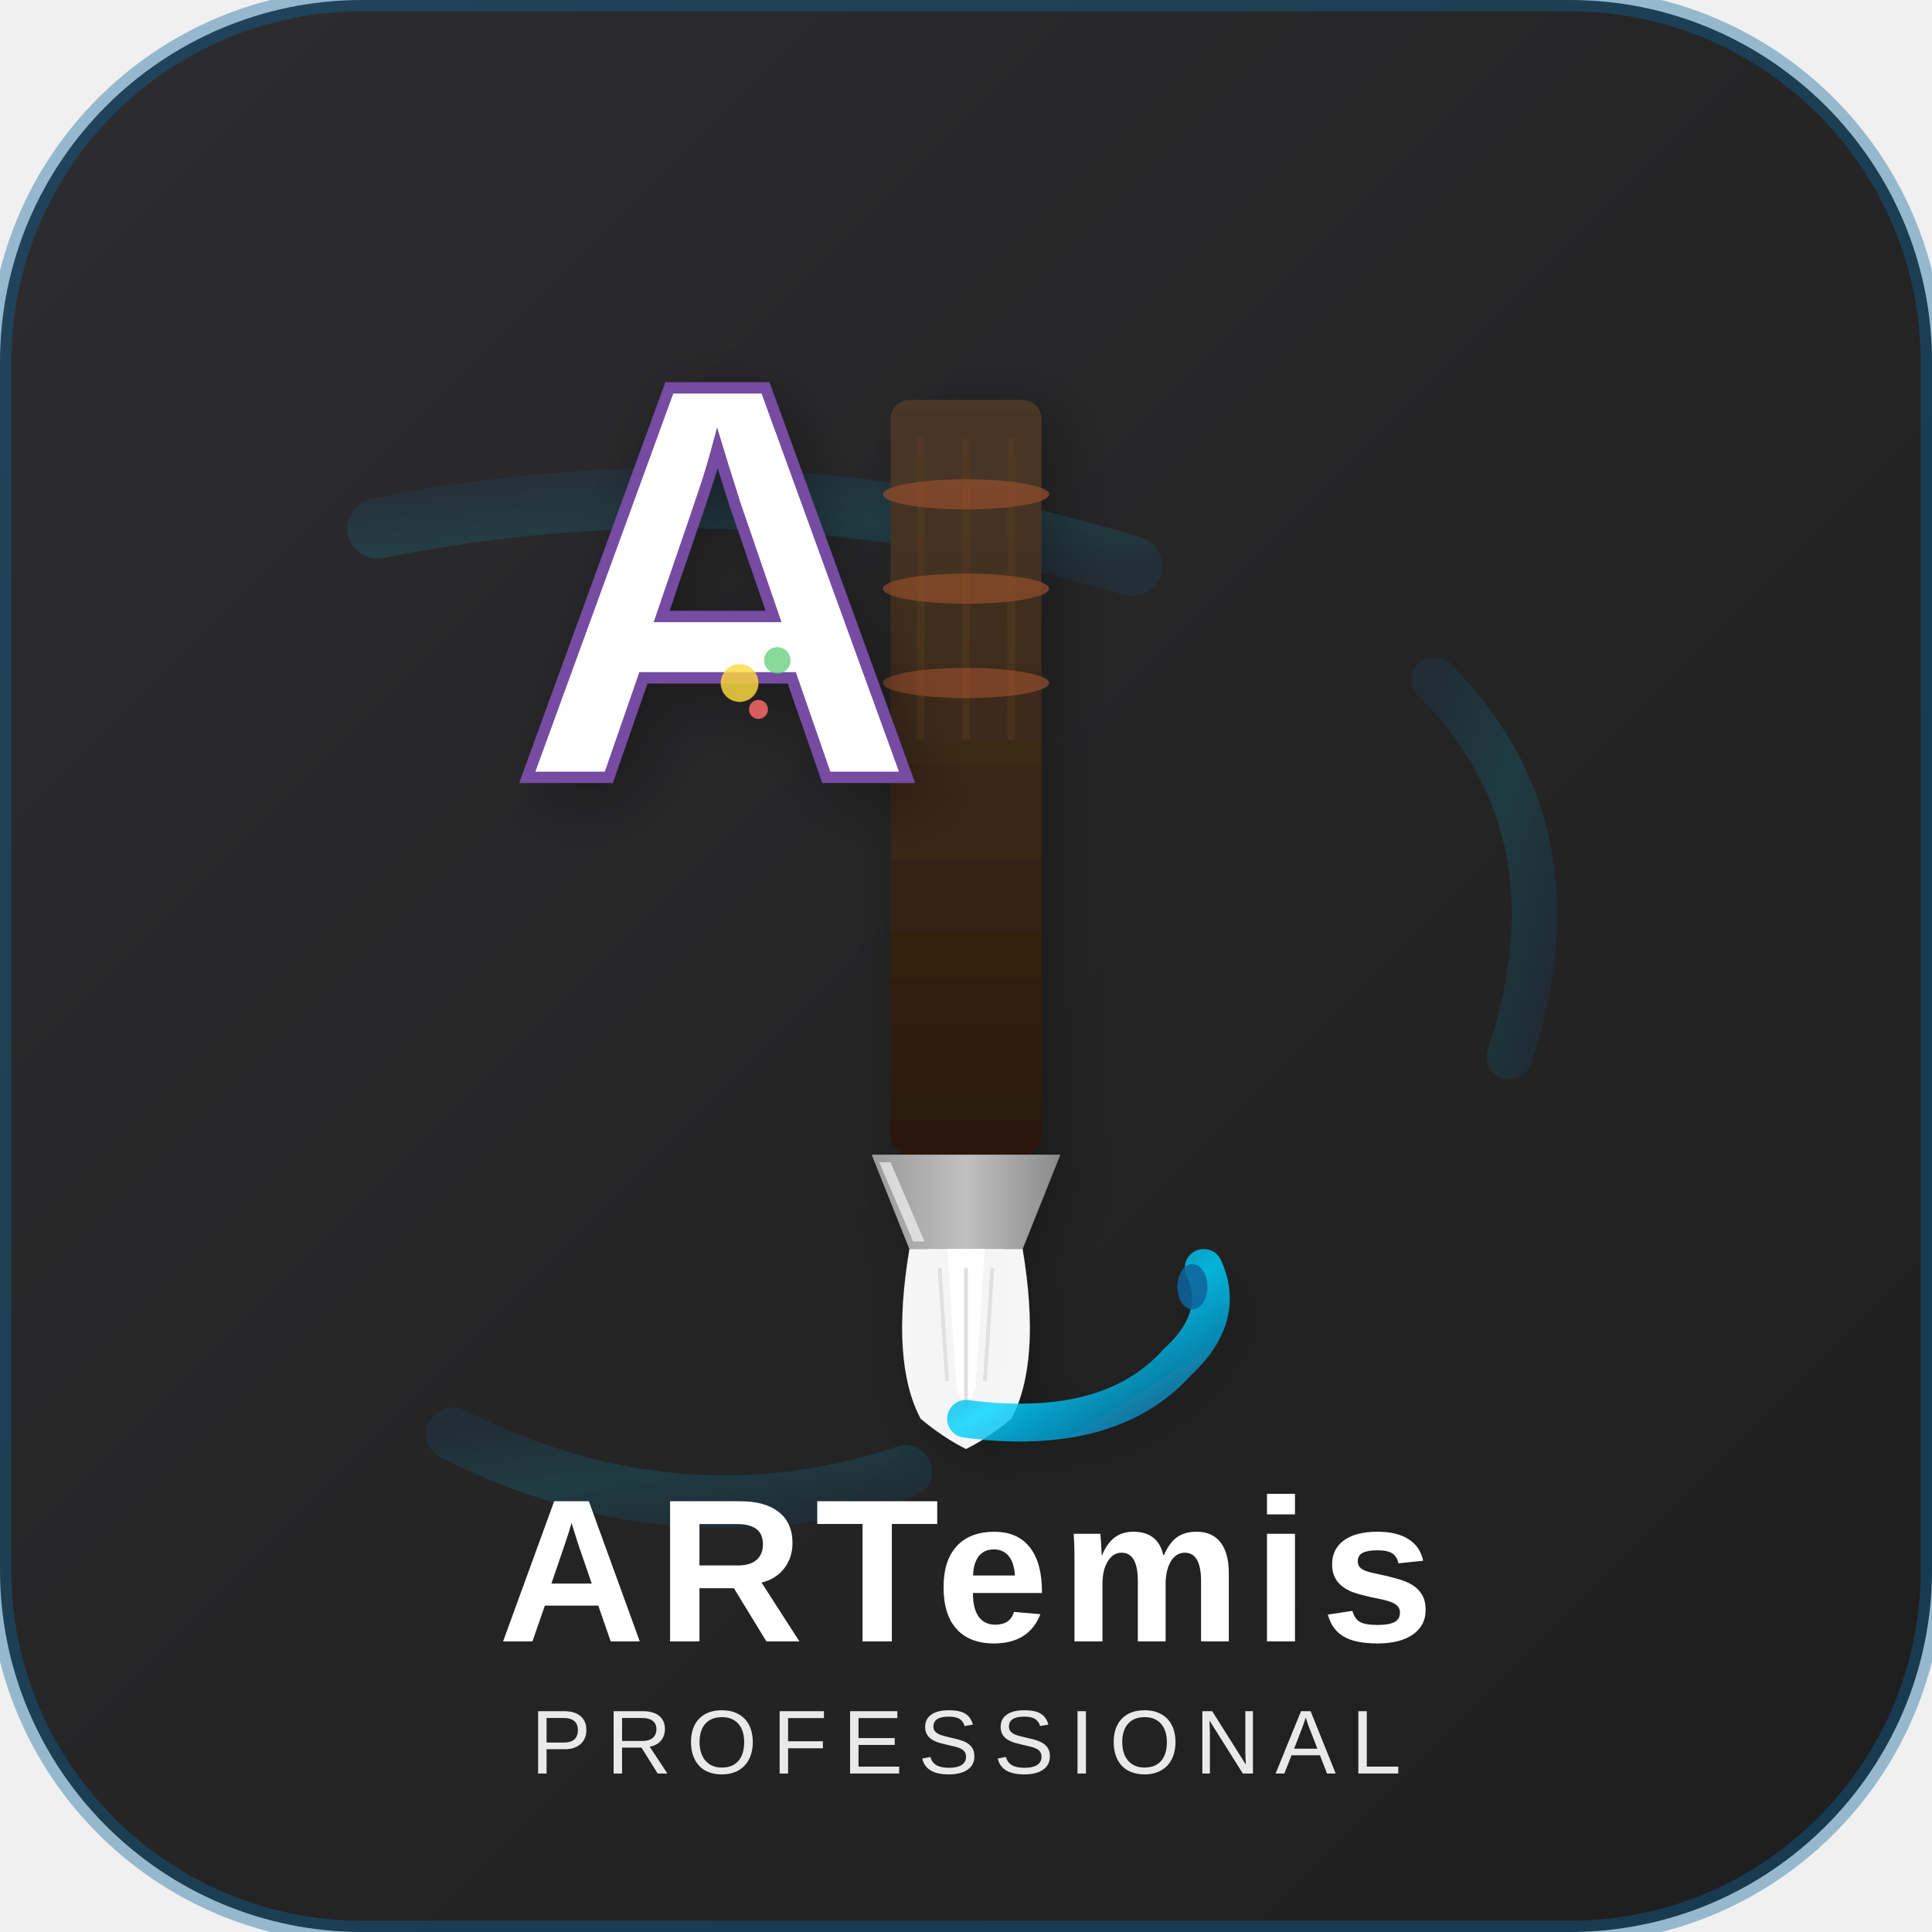
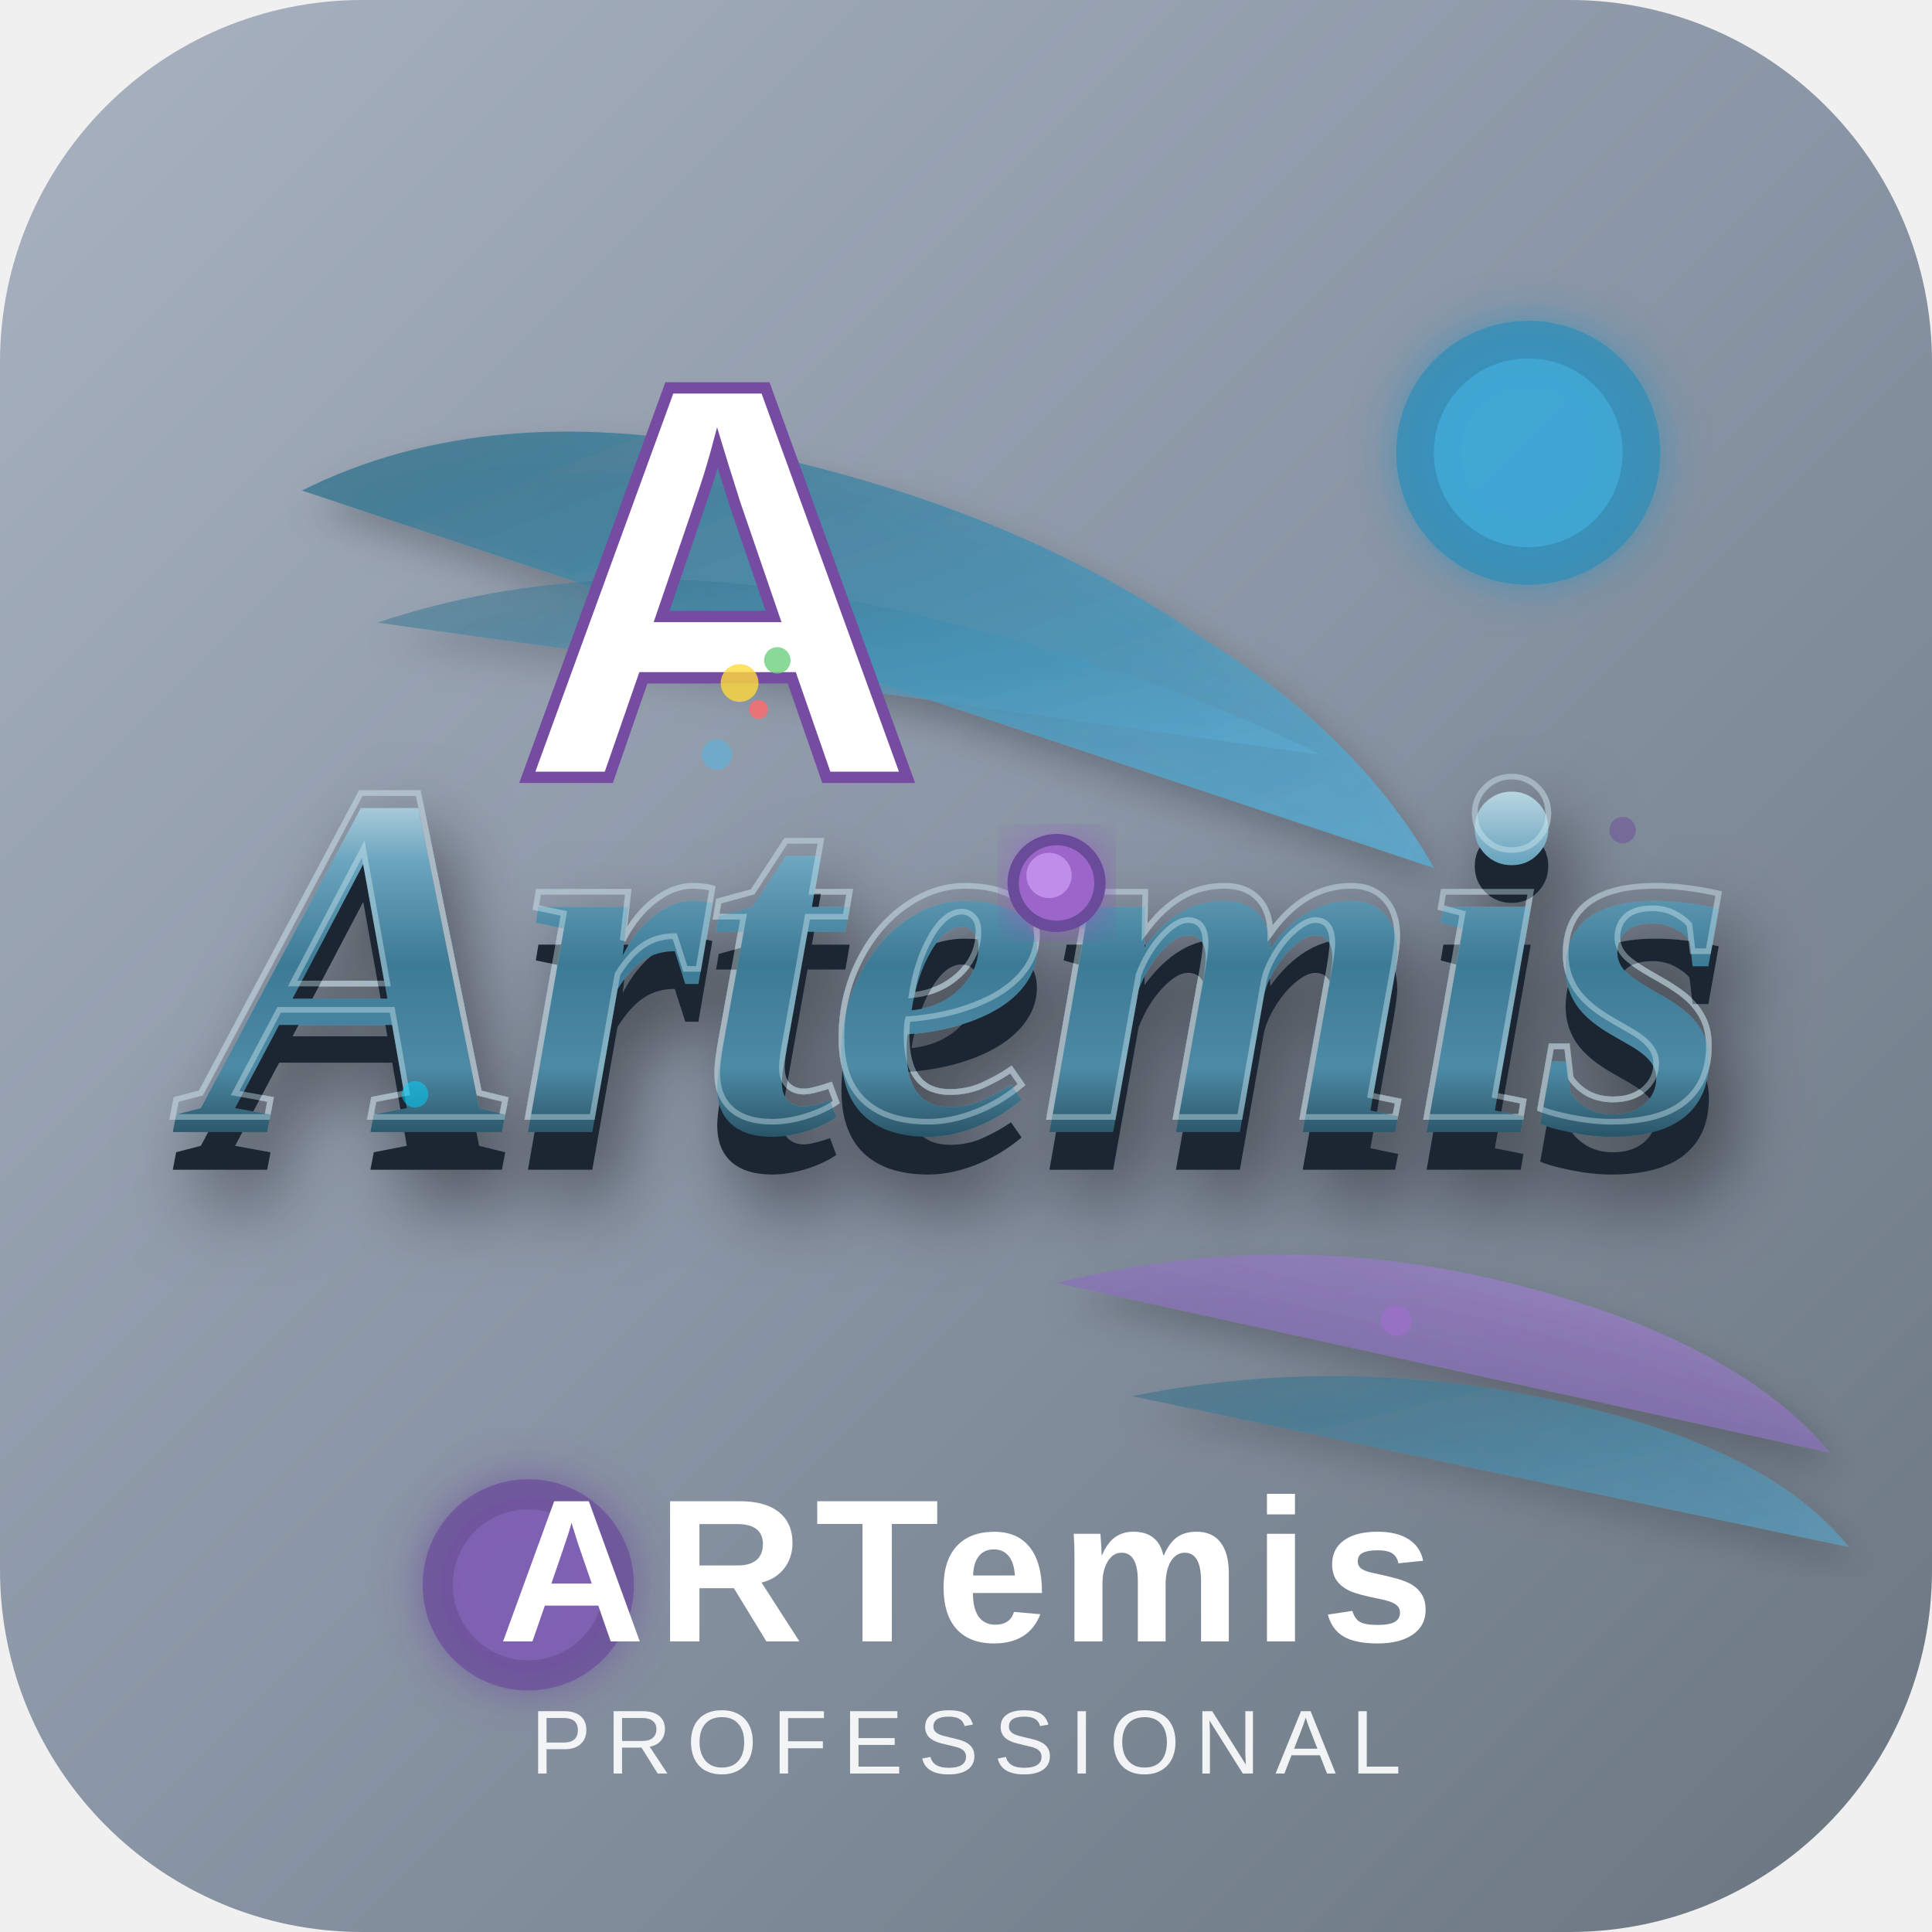
<svg xmlns="http://www.w3.org/2000/svg" width="512" height="512">
  <defs>
    <linearGradient id="bg512" x1="0%" y1="0%" x2="100%" y2="100%">
-       <stop offset="0%" style="stop-color:#2d2d30;stop-opacity:1" />
-       <stop offset="50%" style="stop-color:#252526;stop-opacity:1" />
-       <stop offset="100%" style="stop-color:#1e1e1e;stop-opacity:1" />
+       <stop offset="0%" style="stop-color:#a8b2c0;stop-opacity:1" />
+       <stop offset="50%" style="stop-color:#8a95a5;stop-opacity:1" />
+       <stop offset="100%" style="stop-color:#6a7580;stop-opacity:1" />
    </linearGradient>
-     <linearGradient id="brush512" x1="0%" y1="0%" x2="0%" y2="100%">
-       <stop offset="0%" style="stop-color:#4a3728;stop-opacity:1" />
-       <stop offset="50%" style="stop-color:#3a2818;stop-opacity:1" />
-       <stop offset="100%" style="stop-color:#2a1808;stop-opacity:1" />
+     <linearGradient id="textMetal512" x1="0%" y1="0%" x2="0%" y2="100%">
+       <stop offset="0%" style="stop-color:#b8d5e0;stop-opacity:1" />
+       <stop offset="20%" style="stop-color:#6ba5bf;stop-opacity:1" />
+       <stop offset="50%" style="stop-color:#3d7a95;stop-opacity:1" />
+       <stop offset="80%" style="stop-color:#4d8aa5;stop-opacity:1" />
+       <stop offset="100%" style="stop-color:#2a5568;stop-opacity:1" />
    </linearGradient>
-     <linearGradient id="metal512" x1="0%" y1="0%" x2="100%" y2="0%">
-       <stop offset="0%" style="stop-color:#9a9a9a;stop-opacity:1" />
-       <stop offset="50%" style="stop-color:#c0c0c0;stop-opacity:1" />
-       <stop offset="100%" style="stop-color:#8a8a8a;stop-opacity:1" />
+     <linearGradient id="flowPaint512" x1="0%" y1="0%" x2="100%" y2="100%">
+       <stop offset="0%" style="stop-color:#1a5f7a;stop-opacity:0.8" />
+       <stop offset="50%" style="stop-color:#2d8fb8;stop-opacity:0.8" />
+       <stop offset="100%" style="stop-color:#4db8e8;stop-opacity:0.8" />
    </linearGradient>
-     <linearGradient id="paint512" x1="0%" y1="0%" x2="100%" y2="100%">
-       <stop offset="0%" style="stop-color:#0e639c;stop-opacity:0.9" />
-       <stop offset="50%" style="stop-color:#00d4ff;stop-opacity:0.9" />
-       <stop offset="100%" style="stop-color:#0e639c;stop-opacity:0.9" />
+     <linearGradient id="flowPaint2_512" x1="0%" y1="100%" x2="100%" y2="0%">
+       <stop offset="0%" style="stop-color:#6b4c9a;stop-opacity:0.75" />
+       <stop offset="50%" style="stop-color:#8e6cc5;stop-opacity:0.75" />
+       <stop offset="100%" style="stop-color:#b88ce8;stop-opacity:0.75" />
    </linearGradient>
-     <filter id="shadow512" x="-50%" y="-50%" width="200%" height="200%">
-       <feGaussianBlur in="SourceAlpha" stdDeviation="8" />
-       <feOffset dx="4" dy="4" result="offsetblur" />
+     <filter id="deepShadow512" x="-50%" y="-50%" width="200%" height="200%">
+       <feGaussianBlur in="SourceAlpha" stdDeviation="10" />
+       <feOffset dx="5" dy="8" result="offsetblur" />
      <feComponentTransfer>
-         <feFuncA type="linear" slope="0.3" />
+         <feFuncA type="linear" slope="0.5" />
+       </feComponentTransfer>
+       <feMerge>
+         <feMergeNode />
+         <feMergeNode in="SourceGraphic" />
+       </feMerge>
+     </filter>
+     <filter id="paintGlow512">
+       <feGaussianBlur stdDeviation="6" result="coloredBlur" />
+       <feMerge>
+         <feMergeNode in="coloredBlur" />
+         <feMergeNode in="SourceGraphic" />
+       </feMerge>
+     </filter>
+     <filter id="softShadow512">
+       <feGaussianBlur in="SourceAlpha" stdDeviation="5" />
+       <feOffset dx="3" dy="5" result="offsetblur" />
+       <feComponentTransfer>
+         <feFuncA type="linear" slope="0.4" />
      </feComponentTransfer>
      <feMerge>
        <feMergeNode />
        <feMergeNode in="SourceGraphic" />
      </feMerge>
    </filter>
  </defs>
  <rect width="512" height="512" fill="url(#bg512)" rx="96" />
-   <rect width="512" height="512" fill="none" stroke="#0e639c" stroke-width="6" opacity="0.4" rx="96" />
-   <g opacity="0.15">
-     <path d="M 100 140 Q 200 120 300 150" stroke="url(#paint512)" stroke-width="16" fill="none" stroke-linecap="round" />
-     <path d="M 380 180 Q 420 220 400 280" stroke="url(#paint512)" stroke-width="12" fill="none" stroke-linecap="round" />
-     <path d="M 120 380 Q 180 410 240 390" stroke="url(#paint512)" stroke-width="14" fill="none" stroke-linecap="round" />
+   <g filter="url(#softShadow512)" opacity="0.75">
+     <path d="M 80 130 Q 130 105 200 120 Q 270 135 320 170 Q 360 195 380 230" fill="url(#flowPaint512)" stroke="none" />
+     <path d="M 100 165 Q 160 145 230 160 Q 300 175 350 200" fill="url(#flowPaint512)" stroke="none" opacity="0.7" />
  </g>
-   <g transform="translate(256, 256)" filter="url(#shadow512)">
-     <rect x="-20" y="-150" width="40" height="200" fill="url(#brush512)" rx="5" />
-     <line x1="-12" y1="-140" x2="-12" y2="-60" stroke="#654321" stroke-width="2" opacity="0.3" />
-     <line x1="0" y1="-140" x2="0" y2="-60" stroke="#654321" stroke-width="2" opacity="0.3" />
-     <line x1="12" y1="-140" x2="12" y2="-60" stroke="#654321" stroke-width="2" opacity="0.3" />
-     <ellipse cx="0" cy="-125" rx="22" ry="4" fill="#a0522d" opacity="0.6" />
-     <ellipse cx="0" cy="-100" rx="22" ry="4" fill="#a0522d" opacity="0.6" />
-     <ellipse cx="0" cy="-75" rx="22" ry="4" fill="#a0522d" opacity="0.6" />
-     <path d="M -25 50 L -15 75 L 15 75 L 25 50 Z" fill="url(#metal512)" />
-     <path d="M -23 52 L -14 73 L -11 73 L -20 52 Z" fill="#ffffff" opacity="0.6" />
-     <g>
-       <path d="M -15 75 Q -20 105 -12 120 Q -6 125 0 128 Q 6 125 12 120 Q 20 105 15 75 Z" fill="#ffffff" opacity="0.95" />
-       <path d="M -10 75 Q -12 102 -7 115 Q -2.5 120 0 122 Q 2.5 120 7 115 Q 12 102 10 75 Z" fill="#f5f5f5" opacity="0.9" />
-       <path d="M -5 75 L -2.5 112 L 0 117 L 2.5 112 L 5 75 Z" fill="#ffffff" />
-       <line x1="-7" y1="80" x2="-5" y2="110" stroke="#e0e0e0" stroke-width="1" />
-       <line x1="0" y1="80" x2="0" y2="117" stroke="#e0e0e0" stroke-width="1" />
-       <line x1="7" y1="80" x2="5" y2="110" stroke="#e0e0e0" stroke-width="1" />
-     </g>
-     <path d="M 0 120 Q 38 125 56 105 Q 69 93 63 80" stroke="url(#paint512)" stroke-width="10" fill="none" stroke-linecap="round" opacity="0.9" />
-     <ellipse cx="60" cy="85" rx="4" ry="6" fill="#0e639c" opacity="0.85" />
+   <g filter="url(#softShadow512)" opacity="0.75">
+     <path d="M 280 340 Q 340 325 400 340 Q 460 355 485 385" fill="url(#flowPaint2_512)" stroke="none" />
+     <path d="M 300 370 Q 360 358 420 373 Q 470 385 490 410" fill="url(#flowPaint512)" stroke="none" opacity="0.7" />
+   </g>
+   <g filter="url(#paintGlow512)">
+     <circle cx="140" cy="420" r="28" fill="#6b4c9a" opacity="0.7" />
+     <circle cx="140" cy="420" r="20" fill="#8e6cc5" opacity="0.5" />
+     <circle cx="405" cy="120" r="35" fill="#2d8fb8" opacity="0.7" />
+     <circle cx="405" cy="120" r="25" fill="#4db8e8" opacity="0.5" />
+   </g>
+   <g transform="translate(256, 300)" filter="url(#deepShadow512)">
+     <text x="0" y="10" font-family="'Georgia', 'Times New Roman', serif" font-size="130" font-weight="bold" font-style="italic" fill="#1a2832" text-anchor="middle" letter-spacing="-2">Artemis</text>
+     <text x="0" y="0" font-family="'Georgia', 'Times New Roman', serif" font-size="130" font-weight="bold" font-style="italic" fill="url(#textMetal512)" text-anchor="middle" letter-spacing="-2">Artemis</text>
+     <text x="0" y="-4" font-family="'Georgia', 'Times New Roman', serif" font-size="130" font-weight="bold" font-style="italic" fill="none" stroke="#d8eef5" stroke-width="1.5" text-anchor="middle" letter-spacing="-2" opacity="0.4">Artemis</text>
+   </g>
+   <g transform="translate(256, 300)" filter="url(#paintGlow512)">
+     <circle cx="24" cy="-66" r="13" fill="#6b4c9a" />
+     <circle cx="24" cy="-66" r="10" fill="#a86cd5" opacity="0.8" />
+     <circle cx="22" cy="-68" r="6" fill="#d8a8ff" opacity="0.6" />
+   </g>
+   <g opacity="0.5">
+     <circle cx="190" cy="200" r="4" fill="#4db8e8" />
+     <circle cx="370" cy="350" r="4" fill="#a86cd5" />
+     <circle cx="110" cy="290" r="3.5" fill="#00d4ff" />
+     <circle cx="430" cy="220" r="3.5" fill="#6b4c9a" />
  </g>
  <g transform="translate(256, 256)" filter="url(#shadow512)">
    <text x="-120" y="-50" font-family="'Helvetica Neue', Arial, sans-serif" font-size="150" font-weight="bold" fill="#ffffff" stroke="#764ba2" stroke-width="3" letter-spacing="-6">A</text>
    <circle cx="-60" cy="-75" r="5" fill="#ffd93d" opacity="0.8" />
    <circle cx="-55" cy="-68" r="2.5" fill="#ff6b6b" opacity="0.8" />
    <circle cx="-50" cy="-81" r="3.5" fill="#6bcf7f" opacity="0.8" />
  </g>
  <text x="256" y="435" font-family="'Helvetica Neue', Arial, sans-serif" font-size="54" font-weight="700" fill="#ffffff" text-anchor="middle" letter-spacing="3">ARTemis</text>
  <text x="256" y="470" font-family="'Helvetica Neue', Arial, sans-serif" font-size="24" font-weight="400" fill="#ffffff" text-anchor="middle" opacity="0.9" letter-spacing="4">PROFESSIONAL</text>
</svg>
